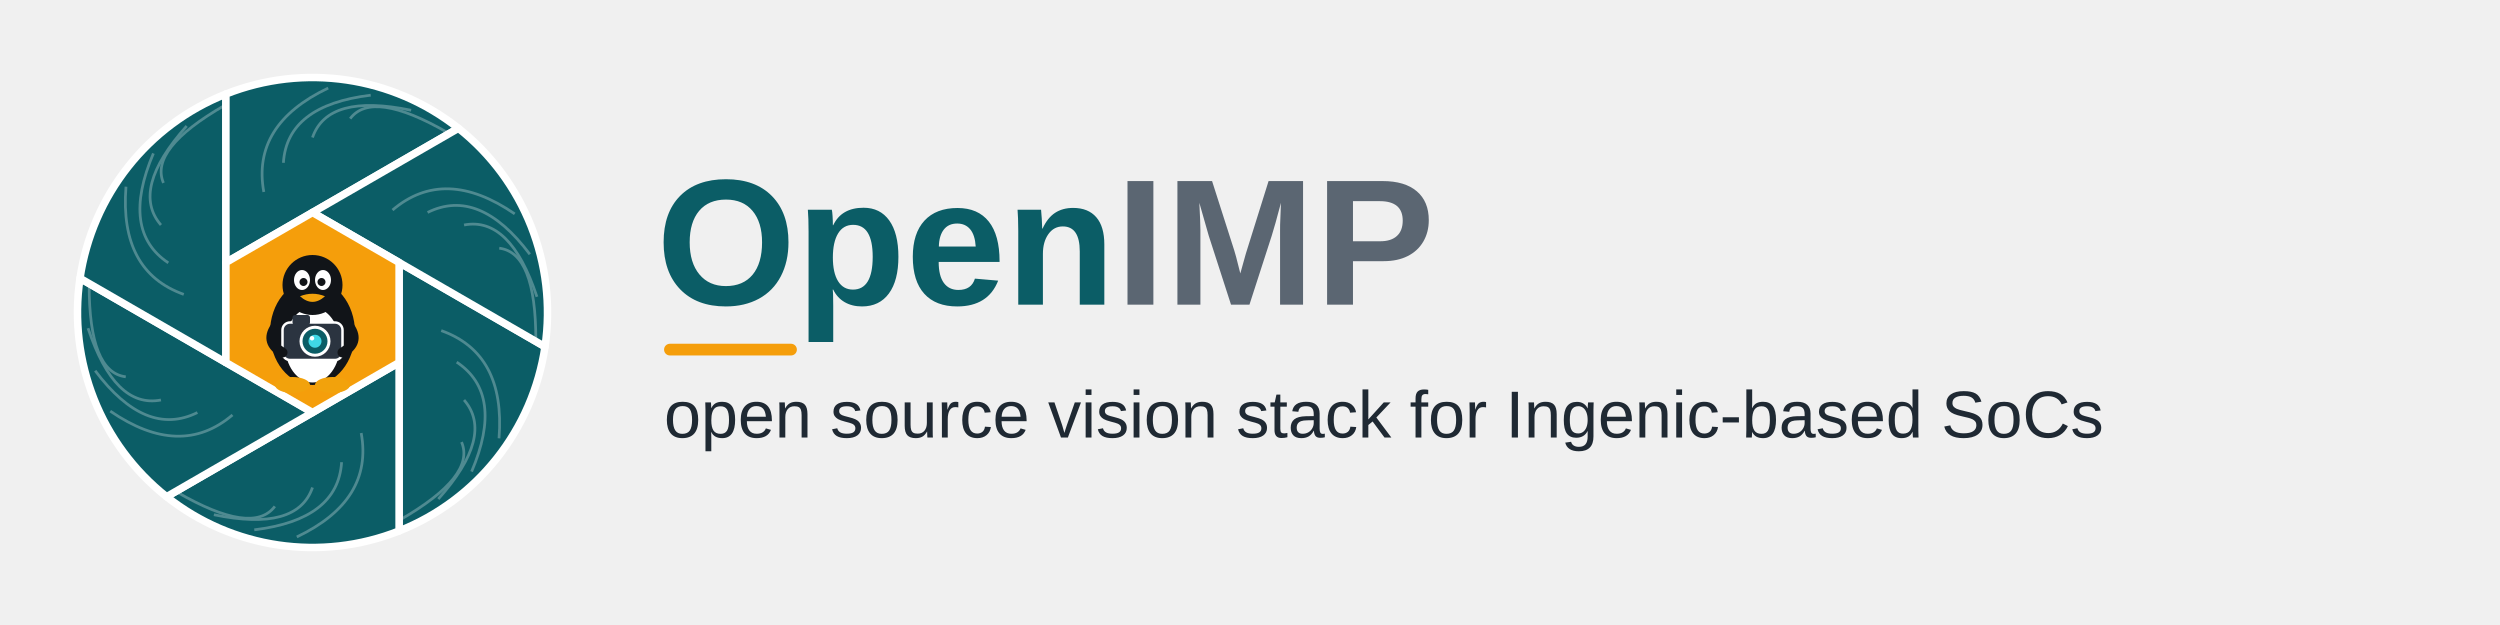
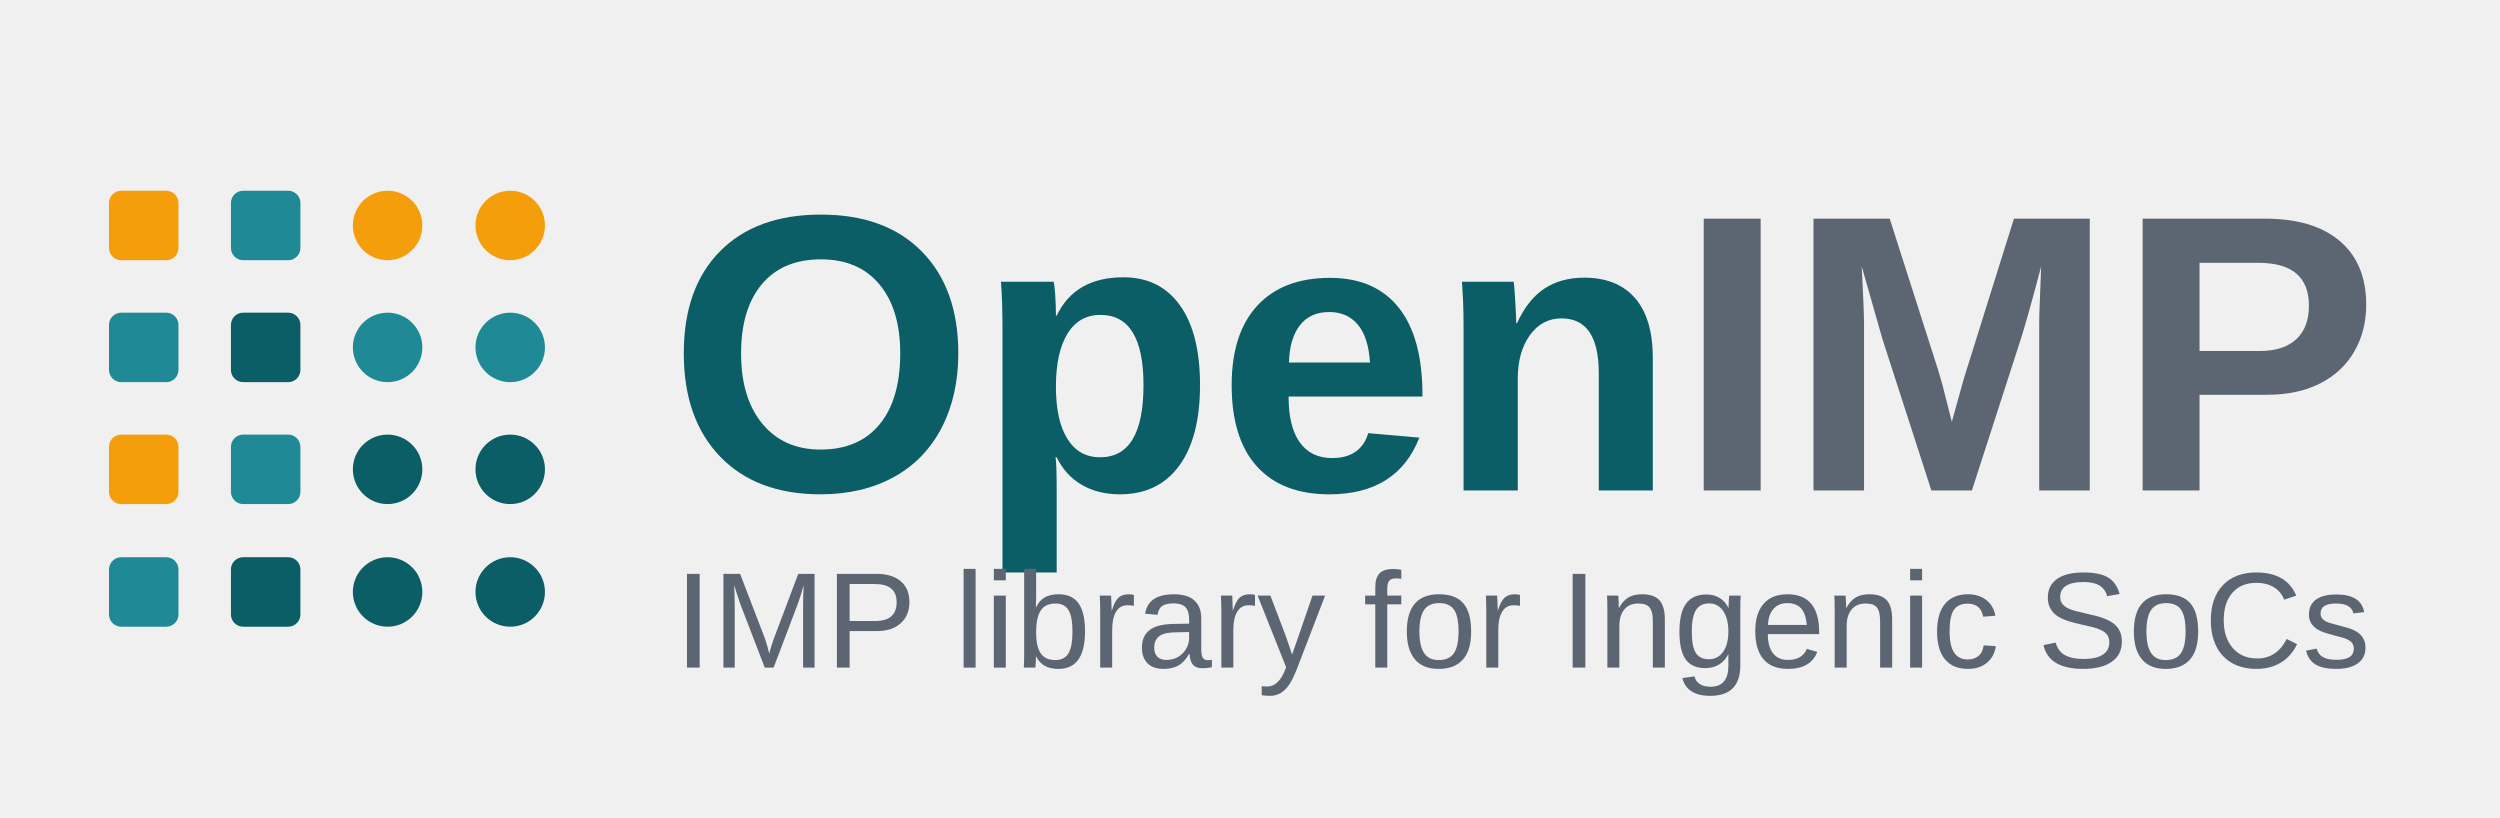
- <svg xmlns="http://www.w3.org/2000/svg" viewBox="0 0 640 160" width="640" height="160" role="img" aria-label="OpenIMP - open source vision stack for Ingenic-based SoCs">
-   <g transform="translate(16 16) scale(0.64)">
-     <defs>
-       <clipPath id="cl">
-         <circle cx="100" cy="100" r="94" />
-       </clipPath>
-       <clipPath id="bl">
-         <path d="M134.64 80.00L193.00 113.69A94 94 0 0 1 134.64 187.38Z" />
-         <path d="M134.64 120.00L134.64 187.38A94 94 0 0 1 41.64 173.69Z" />
-         <path d="M100.00 140.00L41.64 173.69A94 94 0 0 1 7.00 86.31Z" />
-         <path d="M65.36 120.00L7.00 86.31A94 94 0 0 1 65.36 12.62Z" />
-         <path d="M65.36 80.00L65.36 12.62A94 94 0 0 1 158.36 26.31Z" />
-         <path d="M100.00 60.00L158.36 26.31A94 94 0 0 1 193.00 113.69Z" />
-       </clipPath>
-     </defs>
-     <g fill="#0b5d66" stroke="#ffffff" stroke-width="3" stroke-linejoin="round">
-       <path d="M134.64 80.00L193.00 113.69A94 94 0 0 1 134.64 187.38Z" />
-       <path d="M134.64 120.00L134.64 187.38A94 94 0 0 1 41.64 173.69Z" />
-       <path d="M100.00 140.00L41.64 173.69A94 94 0 0 1 7.00 86.31Z" />
-       <path d="M65.36 120.00L7.00 86.31A94 94 0 0 1 65.36 12.62Z" />
-       <path d="M65.36 80.00L65.36 12.62A94 94 0 0 1 158.36 26.31Z" />
-       <path d="M100.00 60.00L158.36 26.31A94 94 0 0 1 193.00 113.69Z" />
-     </g>
-     <g clip-path="url(#bl)" stroke="#ffffff" stroke-width="1.1" fill="none" opacity="0.28">
-       <path d="M132.01 59.02Q152.86 41.29 180.89 60.55" />
-       <path d="M146.04 59.98Q166.69 49.75 186.93 76.71" />
-       <path d="M160.62 65.00Q179.09 61.42 189.78 93.72" />
-       <path d="M174.70 74.28Q189.35 76.06 189.33 110.97" />
-       <path d="M151.49 107.24Q177.27 116.43 174.61 150.33" />
-       <path d="M157.68 119.86Q176.86 132.63 163.64 163.64" />
-       <path d="M160.62 135.00Q172.96 149.21 150.33 174.61" />
-       <path d="M159.62 151.83Q165.41 165.41 135.17 182.85" />
-       <path d="M119.48 148.21Q124.41 175.13 93.72 189.78" />
-       <path d="M111.64 159.88Q110.18 182.88 76.71 186.93" />
-       <path d="M100.00 170.00Q93.86 187.79 60.55 180.89" />
-       <path d="M84.93 177.55Q76.06 189.35 45.84 171.88" />
-       <path d="M67.99 140.98Q47.14 158.71 19.11 139.45" />
-       <path d="M53.96 140.02Q33.31 150.25 13.07 123.29" />
-       <path d="M39.38 135.00Q20.91 138.58 10.22 106.28" />
-       <path d="M25.30 125.72Q10.65 123.94 10.67 89.03" />
-       <path d="M48.51 92.76Q22.73 83.57 25.39 49.67" />
-       <path d="M42.32 80.14Q23.14 67.37 36.36 36.36" />
-       <path d="M39.38 65.00Q27.04 50.79 49.67 25.39" />
-       <path d="M40.38 48.17Q34.59 34.59 64.83 17.15" />
-       <path d="M80.52 51.79Q75.59 24.87 106.28 10.22" />
-       <path d="M88.36 40.12Q89.82 17.12 123.29 13.07" />
-       <path d="M100.00 30.00Q106.14 12.21 139.45 19.11" />
-       <path d="M115.07 22.45Q123.94 10.65 154.16 28.12" />
-     </g>
-     <path d="M100.00 60.00L134.64 80.00L134.64 120.00L100.00 140.00L65.36 120.00L65.36 80.00Z" fill="#f59e0b" stroke="#ffffff" stroke-width="3" stroke-linejoin="round" />
-     <g transform="translate(100 104)">
-       <ellipse cx="0" cy="4" rx="17" ry="21" fill="#111418" />
-       <ellipse cx="0" cy="9" rx="11" ry="15" fill="#ffffff" />
-       <circle cx="0" cy="-15" r="12" fill="#111418" />
-       <ellipse cx="-4.2" cy="-17" rx="3.2" ry="4" fill="#fff" />
-       <ellipse cx="4.2" cy="-17" rx="3.2" ry="4" fill="#fff" />
-       <circle cx="-3.6" cy="-16.2" r="1.6" fill="#111418" />
-       <circle cx="3.6" cy="-16.2" r="1.6" fill="#111418" />
-       <path d="M-5 -10.5 Q0 -6 5 -10.5 Q0 -12.5 -5 -10.5Z" fill="#f2a20c" />
-       <ellipse cx="-8" cy="25" rx="7" ry="3.2" fill="#f2a20c" />
-       <ellipse cx="8" cy="25" rx="7" ry="3.2" fill="#f2a20c" />
-       <rect x="-12" y="0" width="24" height="15" rx="3" fill="#2b3440" stroke="#fff" stroke-width="1" />
-       <rect x="-8" y="-3" width="7" height="4" rx="1" fill="#2b3440" />
-       <circle cx="1" cy="7.5" r="5.6" fill="#0b5d66" stroke="#fff" stroke-width="1.2" />
-       <circle cx="1" cy="7.5" r="2.6" fill="#3fd8e6" />
-       <circle cx="-0.2" cy="6.3" r="0.9" fill="#fff" />
-       <path d="M-15 2 Q-19 8 -12 12" stroke="#111418" stroke-width="4" fill="none" stroke-linecap="round" />
-       <path d="M15 2 Q19 8 12 12" stroke="#111418" stroke-width="4" fill="none" stroke-linecap="round" />
-     </g>
-   </g>
-   <path fill="#0b5d66" d="M201.849 62.03Q201.849 66.972 199.895 70.723Q197.94 74.474 194.302 76.461Q190.663 78.449 185.812 78.449Q178.354 78.449 174.121 74.058Q169.887 69.667 169.887 62.03Q169.887 54.416 174.109 50.148Q178.332 45.881 185.856 45.881Q193.381 45.881 197.615 50.193Q201.849 54.506 201.849 62.03ZM195.088 62.03Q195.088 56.909 192.662 54Q190.236 51.092 185.856 51.092Q181.409 51.092 178.983 53.978Q176.558 56.864 176.558 62.03Q176.558 67.241 179.04 70.24Q181.521 73.238 185.812 73.238Q190.259 73.238 192.673 70.318Q195.088 67.398 195.088 62.03ZM229.992 65.736Q229.992 71.823 227.555 75.136Q225.118 78.449 220.671 78.449Q218.11 78.449 216.212 77.337Q214.314 76.226 213.304 74.137H213.169Q213.304 74.811 213.304 78.225V87.546H206.992V59.29Q206.992 55.854 206.812 53.697H212.944Q213.057 54.102 213.135 55.292Q213.214 56.482 213.214 57.65H213.304Q215.438 53.181 221.075 53.181Q225.32 53.181 227.656 56.449Q229.992 59.717 229.992 65.736ZM223.411 65.736Q223.411 57.561 218.402 57.561Q215.887 57.561 214.55 59.762Q213.214 61.963 213.214 65.916Q213.214 69.847 214.55 71.992Q215.887 74.137 218.357 74.137Q223.411 74.137 223.411 65.736ZM245.041 78.449Q239.561 78.449 236.618 75.204Q233.676 71.958 233.676 65.736Q233.676 59.717 236.663 56.482Q239.65 53.248 245.131 53.248Q250.364 53.248 253.127 56.718Q255.89 60.188 255.89 66.882V67.062H240.302Q240.302 70.61 241.616 72.418Q242.93 74.227 245.355 74.227Q248.702 74.227 249.578 71.329L255.53 71.846Q252.947 78.449 245.041 78.449ZM245.041 57.224Q242.817 57.224 241.616 58.773Q240.414 60.323 240.347 63.108H249.78Q249.601 60.166 248.365 58.695Q247.13 57.224 245.041 57.224ZM276.419 78.0V64.366Q276.419 57.965 272.084 57.965Q269.793 57.965 268.389 59.93Q266.985 61.896 266.985 64.973V78.0H260.674V59.133Q260.674 57.179 260.618 55.932Q260.562 54.686 260.494 53.697H266.514Q266.581 54.124 266.693 55.977Q266.806 57.83 266.806 58.526H266.896Q268.176 55.741 270.107 54.483Q272.039 53.226 274.712 53.226Q278.575 53.226 280.642 55.606Q282.708 57.987 282.708 62.569V78.0Z" />
-   <path fill="#5b6672" d="M288.638 78.0V46.353H295.264V78.0ZM327.697 78.0V58.818Q327.697 58.167 327.708 57.516Q327.72 56.864 327.922 51.923Q326.327 57.965 325.563 60.346L319.858 78.0H315.142L309.437 60.346L307.033 51.923Q307.303 57.134 307.303 58.818V78.0H301.418V46.353H310.29L315.95 64.052L316.444 65.759L317.522 70.004L318.938 64.928L324.755 46.353H333.582V78.0ZM365.769 56.37Q365.769 59.425 364.376 61.828Q362.983 64.231 360.389 65.545Q357.795 66.859 354.224 66.859H346.362V78.0H339.736V46.353H353.954Q359.637 46.353 362.703 48.969Q365.769 51.586 365.769 56.37ZM359.098 56.482Q359.098 51.496 353.213 51.496H346.362V61.761H353.393Q356.133 61.761 357.615 60.402Q359.098 59.043 359.098 56.482Z" />
-   <rect x="170" y="88" width="34" height="3" rx="1.5" fill="#f59e0b" />
-   <path fill="#1f2933" d="M178.741 107.501Q178.741 109.858 177.703 111.012Q176.666 112.166 174.69 112.166Q172.723 112.166 171.718 110.967Q170.714 109.767 170.714 107.501Q170.714 102.853 174.74 102.853Q176.798 102.853 177.77 103.986Q178.741 105.119 178.741 107.501ZM177.172 107.501Q177.172 105.642 176.62 104.799Q176.068 103.957 174.765 103.957Q173.453 103.957 172.868 104.816Q172.283 105.675 172.283 107.501Q172.283 109.277 172.86 110.17Q173.437 111.062 174.673 111.062Q176.018 111.062 176.595 110.199Q177.172 109.335 177.172 107.501ZM188.195 107.468Q188.195 112.166 184.892 112.166Q182.816 112.166 182.103 110.605H182.061Q182.094 110.672 182.094 112.017V115.528H180.6V104.853Q180.6 103.467 180.55 103.019H181.995Q182.003 103.052 182.02 103.255Q182.036 103.458 182.057 103.882Q182.078 104.305 182.078 104.463H182.111Q182.509 103.633 183.165 103.247Q183.821 102.861 184.892 102.861Q186.552 102.861 187.374 103.973Q188.195 105.085 188.195 107.468ZM186.626 107.501Q186.626 105.625 186.12 104.82Q185.614 104.015 184.51 104.015Q183.622 104.015 183.119 104.388Q182.617 104.762 182.356 105.554Q182.094 106.347 182.094 107.617Q182.094 109.385 182.659 110.224Q183.223 111.062 184.493 111.062Q185.605 111.062 186.116 110.244Q186.626 109.427 186.626 107.501ZM191.2 107.825Q191.2 109.369 191.839 110.207Q192.479 111.045 193.707 111.045Q194.678 111.045 195.263 110.655Q195.849 110.265 196.056 109.667L197.368 110.041Q196.562 112.166 193.707 112.166Q191.715 112.166 190.673 110.979Q189.631 109.792 189.631 107.451Q189.631 105.227 190.673 104.04Q191.715 102.853 193.649 102.853Q197.608 102.853 197.608 107.625V107.825ZM196.064 106.679Q195.94 105.26 195.342 104.608Q194.745 103.957 193.624 103.957Q192.537 103.957 191.902 104.683Q191.267 105.409 191.217 106.679ZM205.212 112.0V106.306Q205.212 105.417 205.038 104.928Q204.863 104.438 204.481 104.222Q204.1 104.006 203.361 104.006Q202.282 104.006 201.659 104.745Q201.037 105.484 201.037 106.795V112.0H199.542V104.936Q199.542 103.367 199.493 103.019H200.904Q200.912 103.06 200.92 103.243Q200.929 103.425 200.941 103.662Q200.954 103.898 200.97 104.554H200.995Q201.51 103.625 202.186 103.239Q202.863 102.853 203.867 102.853Q205.345 102.853 206.03 103.587Q206.714 104.322 206.714 106.015V112.0ZM220.427 109.518Q220.427 110.788 219.469 111.477Q218.51 112.166 216.783 112.166Q215.106 112.166 214.198 111.614Q213.289 111.062 213.015 109.892L214.334 109.634Q214.525 110.356 215.123 110.693Q215.721 111.029 216.783 111.029Q217.92 111.029 218.448 110.68Q218.975 110.332 218.975 109.634Q218.975 109.103 218.609 108.771Q218.244 108.439 217.431 108.223L216.36 107.941Q215.073 107.609 214.53 107.289Q213.986 106.97 213.679 106.513Q213.372 106.057 213.372 105.393Q213.372 104.164 214.247 103.521Q215.123 102.877 216.8 102.877Q218.286 102.877 219.161 103.4Q220.037 103.923 220.27 105.077L218.925 105.243Q218.8 104.646 218.257 104.326Q217.713 104.006 216.8 104.006Q215.787 104.006 215.306 104.313Q214.824 104.621 214.824 105.243Q214.824 105.625 215.023 105.874Q215.223 106.123 215.613 106.297Q216.003 106.472 217.256 106.779Q218.443 107.078 218.966 107.331Q219.489 107.584 219.792 107.891Q220.095 108.198 220.261 108.601Q220.427 109.003 220.427 109.518ZM229.782 107.501Q229.782 109.858 228.745 111.012Q227.707 112.166 225.731 112.166Q223.764 112.166 222.76 110.967Q221.755 109.767 221.755 107.501Q221.755 102.853 225.781 102.853Q227.84 102.853 228.811 103.986Q229.782 105.119 229.782 107.501ZM228.213 107.501Q228.213 105.642 227.661 104.799Q227.109 103.957 225.806 103.957Q224.495 103.957 223.909 104.816Q223.324 105.675 223.324 107.501Q223.324 109.277 223.901 110.17Q224.478 111.062 225.715 111.062Q227.06 111.062 227.636 110.199Q228.213 109.335 228.213 107.501ZM233.103 103.019V108.713Q233.103 109.601 233.277 110.091Q233.451 110.581 233.833 110.796Q234.215 111.012 234.954 111.012Q236.033 111.012 236.655 110.273Q237.278 109.535 237.278 108.223V103.019H238.772V110.083Q238.772 111.651 238.822 112.0H237.411Q237.402 111.958 237.394 111.776Q237.386 111.593 237.373 111.357Q237.361 111.12 237.344 110.464H237.319Q236.805 111.394 236.128 111.78Q235.452 112.166 234.447 112.166Q232.97 112.166 232.285 111.431Q231.6 110.697 231.6 109.003V103.019ZM241.129 112.0V105.11Q241.129 104.164 241.08 103.019H242.491Q242.557 104.546 242.557 104.853H242.59Q242.947 103.699 243.412 103.276Q243.877 102.853 244.724 102.853Q245.022 102.853 245.33 102.936V104.305Q245.031 104.222 244.533 104.222Q243.603 104.222 243.113 105.023Q242.624 105.824 242.624 107.318V112.0ZM247.895 107.468Q247.895 109.261 248.459 110.124Q249.023 110.987 250.161 110.987Q250.958 110.987 251.493 110.556Q252.028 110.124 252.153 109.228L253.664 109.327Q253.489 110.622 252.56 111.394Q251.63 112.166 250.202 112.166Q248.318 112.166 247.326 110.975Q246.334 109.784 246.334 107.501Q246.334 105.235 247.33 104.044Q248.326 102.853 250.186 102.853Q251.563 102.853 252.472 103.566Q253.381 104.28 253.614 105.534L252.078 105.65Q251.962 104.903 251.489 104.463Q251.016 104.023 250.144 104.023Q248.957 104.023 248.426 104.812Q247.895 105.6 247.895 107.468ZM256.403 107.825Q256.403 109.369 257.042 110.207Q257.681 111.045 258.91 111.045Q259.881 111.045 260.466 110.655Q261.051 110.265 261.259 109.667L262.57 110.041Q261.765 112.166 258.91 112.166Q256.917 112.166 255.876 110.979Q254.834 109.792 254.834 107.451Q254.834 105.227 255.876 104.04Q256.917 102.853 258.852 102.853Q262.811 102.853 262.811 107.625V107.825ZM261.267 106.679Q261.143 105.26 260.545 104.608Q259.947 103.957 258.827 103.957Q257.739 103.957 257.104 104.683Q256.469 105.409 256.419 106.679ZM273.378 112.0H271.61L268.348 103.019H269.941L271.917 108.862Q272.025 109.194 272.49 110.83L272.78 109.858L273.104 108.879L275.146 103.019H276.731ZM277.927 101.109V99.682H279.421V101.109ZM277.927 112.0V103.019H279.421V112.0ZM288.452 109.518Q288.452 110.788 287.493 111.477Q286.535 112.166 284.808 112.166Q283.131 112.166 282.222 111.614Q281.313 111.062 281.04 109.892L282.359 109.634Q282.55 110.356 283.148 110.693Q283.746 111.029 284.808 111.029Q285.945 111.029 286.472 110.68Q287 110.332 287 109.634Q287 109.103 286.634 108.771Q286.269 108.439 285.456 108.223L284.385 107.941Q283.098 107.609 282.554 107.289Q282.011 106.97 281.704 106.513Q281.396 106.057 281.396 105.393Q281.396 104.164 282.272 103.521Q283.148 102.877 284.825 102.877Q286.311 102.877 287.186 103.4Q288.062 103.923 288.294 105.077L286.95 105.243Q286.825 104.646 286.281 104.326Q285.738 104.006 284.825 104.006Q283.812 104.006 283.331 104.313Q282.849 104.621 282.849 105.243Q282.849 105.625 283.048 105.874Q283.248 106.123 283.638 106.297Q284.028 106.472 285.281 106.779Q286.468 107.078 286.991 107.331Q287.514 107.584 287.817 107.891Q288.12 108.198 288.286 108.601Q288.452 109.003 288.452 109.518ZM290.204 101.109V99.682H291.698V101.109ZM290.204 112.0V103.019H291.698V112.0ZM301.584 107.501Q301.584 109.858 300.546 111.012Q299.509 112.166 297.533 112.166Q295.566 112.166 294.562 110.967Q293.557 109.767 293.557 107.501Q293.557 102.853 297.583 102.853Q299.642 102.853 300.613 103.986Q301.584 105.119 301.584 107.501ZM300.015 107.501Q300.015 105.642 299.463 104.799Q298.911 103.957 297.608 103.957Q296.296 103.957 295.711 104.816Q295.126 105.675 295.126 107.501Q295.126 109.277 295.703 110.17Q296.28 111.062 297.517 111.062Q298.861 111.062 299.438 110.199Q300.015 109.335 300.015 107.501ZM309.146 112.0V106.306Q309.146 105.417 308.972 104.928Q308.797 104.438 308.416 104.222Q308.034 104.006 307.295 104.006Q306.216 104.006 305.593 104.745Q304.971 105.484 304.971 106.795V112.0H303.477V104.936Q303.477 103.367 303.427 103.019H304.838Q304.846 103.06 304.854 103.243Q304.863 103.425 304.875 103.662Q304.888 103.898 304.904 104.554H304.929Q305.444 103.625 306.12 103.239Q306.797 102.853 307.801 102.853Q309.279 102.853 309.964 103.587Q310.648 104.322 310.648 106.015V112.0ZM324.361 109.518Q324.361 110.788 323.403 111.477Q322.444 112.166 320.717 112.166Q319.041 112.166 318.132 111.614Q317.223 111.062 316.949 109.892L318.269 109.634Q318.459 110.356 319.057 110.693Q319.655 111.029 320.717 111.029Q321.854 111.029 322.382 110.68Q322.909 110.332 322.909 109.634Q322.909 109.103 322.543 108.771Q322.178 108.439 321.365 108.223L320.294 107.941Q319.007 107.609 318.464 107.289Q317.92 106.97 317.613 106.513Q317.306 106.057 317.306 105.393Q317.306 104.164 318.181 103.521Q319.057 102.877 320.734 102.877Q322.22 102.877 323.095 103.4Q323.971 103.923 324.204 105.077L322.859 105.243Q322.734 104.646 322.191 104.326Q321.647 104.006 320.734 104.006Q319.721 104.006 319.24 104.313Q318.758 104.621 318.758 105.243Q318.758 105.625 318.958 105.874Q319.157 106.123 319.547 106.297Q319.937 106.472 321.19 106.779Q322.377 107.078 322.9 107.331Q323.423 107.584 323.726 107.891Q324.029 108.198 324.195 108.601Q324.361 109.003 324.361 109.518ZM329.574 111.934Q328.835 112.133 328.063 112.133Q326.271 112.133 326.271 110.099V104.106H325.233V103.019H326.329L326.769 101.01H327.765V103.019H329.425V104.106H327.765V109.775Q327.765 110.423 327.976 110.684Q328.188 110.946 328.711 110.946Q329.01 110.946 329.574 110.83ZM333.135 112.166Q331.782 112.166 331.102 111.452Q330.421 110.738 330.421 109.493Q330.421 108.099 331.338 107.352Q332.255 106.604 334.297 106.555L336.314 106.521V106.032Q336.314 104.936 335.85 104.463Q335.385 103.99 334.389 103.99Q333.384 103.99 332.928 104.33Q332.471 104.67 332.38 105.417L330.819 105.276Q331.201 102.853 334.422 102.853Q336.115 102.853 336.97 103.629Q337.825 104.405 337.825 105.874V109.742Q337.825 110.406 338 110.742Q338.174 111.079 338.664 111.079Q338.879 111.079 339.153 111.021V111.95Q338.589 112.083 338 112.083Q337.169 112.083 336.792 111.647Q336.414 111.211 336.364 110.282H336.314Q335.742 111.311 334.982 111.739Q334.223 112.166 333.135 112.166ZM333.476 111.045Q334.297 111.045 334.937 110.672Q335.576 110.298 335.945 109.647Q336.314 108.995 336.314 108.306V107.567L334.679 107.601Q333.625 107.617 333.081 107.816Q332.538 108.016 332.247 108.431Q331.957 108.846 331.957 109.518Q331.957 110.249 332.351 110.647Q332.745 111.045 333.476 111.045ZM341.436 107.468Q341.436 109.261 342 110.124Q342.565 110.987 343.702 110.987Q344.499 110.987 345.034 110.556Q345.57 110.124 345.694 109.228L347.205 109.327Q347.031 110.622 346.101 111.394Q345.171 112.166 343.744 112.166Q341.859 112.166 340.867 110.975Q339.875 109.784 339.875 107.501Q339.875 105.235 340.872 104.044Q341.868 102.853 343.727 102.853Q345.105 102.853 346.014 103.566Q346.923 104.28 347.155 105.534L345.62 105.65Q345.503 104.903 345.03 104.463Q344.557 104.023 343.686 104.023Q342.499 104.023 341.967 104.812Q341.436 105.6 341.436 107.468ZM354.427 112.0 351.389 107.899 350.293 108.804V112.0H348.799V99.682H350.293V107.376L354.236 103.019H355.987L352.343 106.878L356.178 112.0ZM363.873 104.106V112.0H362.379V104.106H361.117V103.019H362.379V102.006Q362.379 100.777 362.918 100.238Q363.458 99.698 364.57 99.698Q365.193 99.698 365.625 99.798V100.935Q365.251 100.869 364.96 100.869Q364.388 100.869 364.13 101.159Q363.873 101.45 363.873 102.213V103.019H365.625V104.106ZM374.34 107.501Q374.34 109.858 373.303 111.012Q372.265 112.166 370.29 112.166Q368.322 112.166 367.318 110.967Q366.313 109.767 366.313 107.501Q366.313 102.853 370.339 102.853Q372.398 102.853 373.369 103.986Q374.34 105.119 374.34 107.501ZM372.771 107.501Q372.771 105.642 372.219 104.799Q371.667 103.957 370.364 103.957Q369.053 103.957 368.468 104.816Q367.882 105.675 367.882 107.501Q367.882 109.277 368.459 110.17Q369.036 111.062 370.273 111.062Q371.618 111.062 372.195 110.199Q372.771 109.335 372.771 107.501ZM376.233 112.0V105.11Q376.233 104.164 376.183 103.019H377.594Q377.661 104.546 377.661 104.853H377.694Q378.051 103.699 378.516 103.276Q378.98 102.853 379.827 102.853Q380.126 102.853 380.433 102.936V104.305Q380.134 104.222 379.636 104.222Q378.707 104.222 378.217 105.023Q377.727 105.824 377.727 107.318V112.0ZM387.007 112.0V100.304H388.593V112.0ZM397.01 112.0V106.306Q397.01 105.417 396.835 104.928Q396.661 104.438 396.279 104.222Q395.897 104.006 395.159 104.006Q394.08 104.006 393.457 104.745Q392.834 105.484 392.834 106.795V112.0H391.34V104.936Q391.34 103.367 391.291 103.019H392.702Q392.71 103.06 392.718 103.243Q392.727 103.425 392.739 103.662Q392.751 103.898 392.768 104.554H392.793Q393.308 103.625 393.984 103.239Q394.661 102.853 395.665 102.853Q397.143 102.853 397.827 103.587Q398.512 104.322 398.512 106.015V112.0ZM404.165 115.528Q402.696 115.528 401.824 114.951Q400.953 114.374 400.704 113.312L402.206 113.096Q402.355 113.718 402.866 114.054Q403.376 114.391 404.207 114.391Q406.439 114.391 406.439 111.776V110.332H406.423Q406 111.195 405.261 111.631Q404.522 112.066 403.534 112.066Q401.882 112.066 401.106 110.971Q400.33 109.875 400.33 107.526Q400.33 105.144 401.164 104.01Q401.999 102.877 403.7 102.877Q404.655 102.877 405.356 103.313Q406.058 103.749 406.439 104.554H406.456Q406.456 104.305 406.489 103.691Q406.522 103.077 406.556 103.019H407.975Q407.925 103.467 407.925 104.878V111.743Q407.925 115.528 404.165 115.528ZM406.439 107.509Q406.439 106.414 406.141 105.621Q405.842 104.828 405.298 104.409Q404.754 103.99 404.065 103.99Q402.92 103.99 402.397 104.82Q401.874 105.65 401.874 107.509Q401.874 109.352 402.364 110.157Q402.854 110.962 404.041 110.962Q404.746 110.962 405.294 110.547Q405.842 110.132 406.141 109.356Q406.439 108.58 406.439 107.509ZM411.362 107.825Q411.362 109.369 412.001 110.207Q412.64 111.045 413.869 111.045Q414.84 111.045 415.425 110.655Q416.01 110.265 416.218 109.667L417.529 110.041Q416.724 112.166 413.869 112.166Q411.876 112.166 410.835 110.979Q409.793 109.792 409.793 107.451Q409.793 105.227 410.835 104.04Q411.876 102.853 413.811 102.853Q417.77 102.853 417.77 107.625V107.825ZM416.226 106.679Q416.102 105.26 415.504 104.608Q414.906 103.957 413.786 103.957Q412.698 103.957 412.063 104.683Q411.428 105.409 411.378 106.679ZM425.374 112.0V106.306Q425.374 105.417 425.199 104.928Q425.025 104.438 424.643 104.222Q424.261 104.006 423.522 104.006Q422.443 104.006 421.821 104.745Q421.198 105.484 421.198 106.795V112.0H419.704V104.936Q419.704 103.367 419.654 103.019H421.065Q421.074 103.06 421.082 103.243Q421.09 103.425 421.103 103.662Q421.115 103.898 421.132 104.554H421.157Q421.671 103.625 422.348 103.239Q423.024 102.853 424.029 102.853Q425.506 102.853 426.191 103.587Q426.876 104.322 426.876 106.015V112.0ZM429.117 101.109V99.682H430.611V101.109ZM429.117 112.0V103.019H430.611V112.0ZM434.04 107.468Q434.04 109.261 434.604 110.124Q435.168 110.987 436.306 110.987Q437.103 110.987 437.638 110.556Q438.173 110.124 438.298 109.228L439.809 109.327Q439.634 110.622 438.705 111.394Q437.775 112.166 436.347 112.166Q434.463 112.166 433.471 110.975Q432.479 109.784 432.479 107.501Q432.479 105.235 433.475 104.044Q434.471 102.853 436.331 102.853Q437.708 102.853 438.617 103.566Q439.526 104.28 439.759 105.534L438.223 105.65Q438.107 104.903 437.634 104.463Q437.161 104.023 436.289 104.023Q435.102 104.023 434.571 104.812Q434.04 105.6 434.04 107.468ZM441.012 108.148V106.82H445.163V108.148ZM454.659 107.468Q454.659 112.166 451.355 112.166Q450.334 112.166 449.657 111.797Q448.981 111.427 448.558 110.605H448.541Q448.541 110.863 448.508 111.39Q448.475 111.917 448.458 112.0H447.014Q447.063 111.552 447.063 110.149V99.682H448.558V103.193Q448.558 103.732 448.524 104.463H448.558Q448.973 103.6 449.657 103.226Q450.342 102.853 451.355 102.853Q453.057 102.853 453.858 103.998Q454.659 105.144 454.659 107.468ZM453.09 107.518Q453.09 105.633 452.592 104.82Q452.094 104.006 450.973 104.006Q449.711 104.006 449.135 104.87Q448.558 105.733 448.558 107.609Q448.558 109.377 449.122 110.219Q449.687 111.062 450.957 111.062Q452.085 111.062 452.588 110.228Q453.09 109.394 453.09 107.518ZM458.809 112.166Q457.456 112.166 456.775 111.452Q456.095 110.738 456.095 109.493Q456.095 108.099 457.012 107.352Q457.929 106.604 459.971 106.555L461.988 106.521V106.032Q461.988 104.936 461.523 104.463Q461.059 103.99 460.062 103.99Q459.058 103.99 458.602 104.33Q458.145 104.67 458.054 105.417L456.493 105.276Q456.875 102.853 460.096 102.853Q461.789 102.853 462.644 103.629Q463.499 104.405 463.499 105.874V109.742Q463.499 110.406 463.673 110.742Q463.848 111.079 464.337 111.079Q464.553 111.079 464.827 111.021V111.95Q464.263 112.083 463.673 112.083Q462.843 112.083 462.466 111.647Q462.088 111.211 462.038 110.282H461.988Q461.416 111.311 460.656 111.739Q459.896 112.166 458.809 112.166ZM459.149 111.045Q459.971 111.045 460.61 110.672Q461.25 110.298 461.619 109.647Q461.988 108.995 461.988 108.306V107.567L460.353 107.601Q459.299 107.617 458.755 107.816Q458.211 108.016 457.921 108.431Q457.63 108.846 457.63 109.518Q457.63 110.249 458.025 110.647Q458.419 111.045 459.149 111.045ZM472.713 109.518Q472.713 110.788 471.754 111.477Q470.795 112.166 469.069 112.166Q467.392 112.166 466.483 111.614Q465.574 111.062 465.3 109.892L466.62 109.634Q466.811 110.356 467.409 110.693Q468.006 111.029 469.069 111.029Q470.206 111.029 470.733 110.68Q471.26 110.332 471.26 109.634Q471.26 109.103 470.895 108.771Q470.53 108.439 469.716 108.223L468.646 107.941Q467.359 107.609 466.815 107.289Q466.271 106.97 465.964 106.513Q465.657 106.057 465.657 105.393Q465.657 104.164 466.533 103.521Q467.409 102.877 469.085 102.877Q470.571 102.877 471.447 103.4Q472.323 103.923 472.555 105.077L471.21 105.243Q471.086 104.646 470.542 104.326Q469.999 104.006 469.085 104.006Q468.073 104.006 467.591 104.313Q467.11 104.621 467.11 105.243Q467.11 105.625 467.309 105.874Q467.508 106.123 467.898 106.297Q468.289 106.472 469.542 106.779Q470.729 107.078 471.252 107.331Q471.775 107.584 472.078 107.891Q472.381 108.198 472.547 108.601Q472.713 109.003 472.713 109.518ZM475.618 107.825Q475.618 109.369 476.257 110.207Q476.896 111.045 478.125 111.045Q479.096 111.045 479.681 110.655Q480.267 110.265 480.474 109.667L481.786 110.041Q480.98 112.166 478.125 112.166Q476.133 112.166 475.091 110.979Q474.049 109.792 474.049 107.451Q474.049 105.227 475.091 104.04Q476.133 102.853 478.067 102.853Q482.026 102.853 482.026 107.625V107.825ZM480.482 106.679Q480.358 105.26 479.76 104.608Q479.163 103.957 478.042 103.957Q476.955 103.957 476.32 104.683Q475.685 105.409 475.635 106.679ZM489.597 110.556Q489.182 111.419 488.497 111.792Q487.812 112.166 486.799 112.166Q485.098 112.166 484.297 111.021Q483.496 109.875 483.496 107.551Q483.496 102.853 486.799 102.853Q487.82 102.853 488.501 103.226Q489.182 103.6 489.597 104.413H489.613L489.597 103.409V99.682H491.091V110.149Q491.091 111.552 491.141 112.0H489.713Q489.688 111.867 489.659 111.386Q489.63 110.904 489.63 110.556ZM485.064 107.501Q485.064 109.385 485.562 110.199Q486.061 111.012 487.181 111.012Q488.451 111.012 489.024 110.132Q489.597 109.252 489.597 107.401Q489.597 105.617 489.024 104.787Q488.451 103.957 487.198 103.957Q486.069 103.957 485.567 104.791Q485.064 105.625 485.064 107.501ZM507.518 108.771Q507.518 110.39 506.252 111.278Q504.986 112.166 502.687 112.166Q498.412 112.166 497.731 109.194L499.267 108.887Q499.533 109.941 500.396 110.435Q501.259 110.929 502.745 110.929Q504.281 110.929 505.115 110.402Q505.949 109.875 505.949 108.854Q505.949 108.281 505.688 107.924Q505.426 107.567 504.953 107.335Q504.48 107.103 503.824 106.945Q503.168 106.787 502.372 106.604Q500.985 106.297 500.267 105.99Q499.549 105.683 499.134 105.305Q498.719 104.928 498.499 104.421Q498.279 103.915 498.279 103.259Q498.279 101.757 499.429 100.943Q500.579 100.13 502.72 100.13Q504.712 100.13 505.767 100.74Q506.821 101.35 507.244 102.819L505.684 103.093Q505.426 102.164 504.704 101.744Q503.982 101.325 502.704 101.325Q501.301 101.325 500.562 101.79Q499.823 102.255 499.823 103.176Q499.823 103.716 500.11 104.069Q500.396 104.421 500.936 104.666Q501.475 104.911 503.085 105.268Q503.625 105.393 504.16 105.521Q504.696 105.65 505.186 105.828Q505.675 106.007 506.103 106.248Q506.53 106.488 506.846 106.837Q507.161 107.186 507.34 107.659Q507.518 108.132 507.518 108.771ZM517.039 107.501Q517.039 109.858 516.001 111.012Q514.964 112.166 512.988 112.166Q511.021 112.166 510.017 110.967Q509.012 109.767 509.012 107.501Q509.012 102.853 513.038 102.853Q515.097 102.853 516.068 103.986Q517.039 105.119 517.039 107.501ZM515.47 107.501Q515.47 105.642 514.918 104.799Q514.366 103.957 513.063 103.957Q511.751 103.957 511.166 104.816Q510.581 105.675 510.581 107.501Q510.581 109.277 511.158 110.17Q511.735 111.062 512.972 111.062Q514.316 111.062 514.893 110.199Q515.47 109.335 515.47 107.501ZM524.327 101.425Q522.385 101.425 521.306 102.674Q520.227 103.923 520.227 106.098Q520.227 108.248 521.351 109.555Q522.476 110.863 524.394 110.863Q526.851 110.863 528.087 108.431L529.382 109.078Q528.66 110.589 527.353 111.377Q526.045 112.166 524.319 112.166Q522.551 112.166 521.26 111.431Q519.969 110.697 519.293 109.331Q518.616 107.966 518.616 106.098Q518.616 103.301 520.127 101.715Q521.638 100.13 524.311 100.13Q526.178 100.13 527.432 100.86Q528.685 101.591 529.274 103.027L527.772 103.525Q527.365 102.504 526.465 101.964Q525.564 101.425 524.327 101.425ZM537.916 109.518Q537.916 110.788 536.957 111.477Q535.998 112.166 534.271 112.166Q532.595 112.166 531.686 111.614Q530.777 111.062 530.503 109.892L531.823 109.634Q532.014 110.356 532.611 110.693Q533.209 111.029 534.271 111.029Q535.409 111.029 535.936 110.68Q536.463 110.332 536.463 109.634Q536.463 109.103 536.098 108.771Q535.732 108.439 534.919 108.223L533.848 107.941Q532.562 107.609 532.018 107.289Q531.474 106.97 531.167 106.513Q530.86 106.057 530.86 105.393Q530.86 104.164 531.736 103.521Q532.611 102.877 534.288 102.877Q535.774 102.877 536.65 103.4Q537.525 103.923 537.758 105.077L536.413 105.243Q536.289 104.646 535.745 104.326Q535.201 104.006 534.288 104.006Q533.275 104.006 532.794 104.313Q532.312 104.621 532.312 105.243Q532.312 105.625 532.512 105.874Q532.711 106.123 533.101 106.297Q533.491 106.472 534.745 106.779Q535.932 107.078 536.455 107.331Q536.978 107.584 537.281 107.891Q537.583 108.198 537.75 108.601Q537.916 109.003 537.916 109.518Z" />
+ <svg xmlns="http://www.w3.org/2000/svg" viewBox="0 0 367 120" width="367" height="120" role="img" aria-label="OpenIMP">
+   <rect x="16.0" y="28.0" width="10.2" height="10.2" rx="1.8" fill="#f59e0b" />
+   <rect x="33.9" y="28.0" width="10.2" height="10.2" rx="1.8" fill="#1f8a95" />
+   <rect x="51.8" y="28.0" width="10.2" height="10.2" rx="5.1" fill="#f59e0b" />
+   <rect x="69.8" y="28.0" width="10.2" height="10.2" rx="5.1" fill="#f59e0b" />
+   <rect x="16.0" y="45.9" width="10.2" height="10.2" rx="1.8" fill="#1f8a95" />
+   <rect x="33.9" y="45.9" width="10.2" height="10.2" rx="1.8" fill="#0b5d66" />
+   <rect x="51.8" y="45.9" width="10.2" height="10.2" rx="5.1" fill="#1f8a95" />
+   <rect x="69.8" y="45.9" width="10.2" height="10.2" rx="5.1" fill="#1f8a95" />
+   <rect x="16.0" y="63.8" width="10.2" height="10.2" rx="1.8" fill="#f59e0b" />
+   <rect x="33.9" y="63.8" width="10.2" height="10.2" rx="1.8" fill="#1f8a95" />
+   <rect x="51.8" y="63.8" width="10.2" height="10.2" rx="5.1" fill="#0b5d66" />
+   <rect x="69.8" y="63.8" width="10.2" height="10.2" rx="5.1" fill="#0b5d66" />
+   <rect x="16.0" y="81.8" width="10.2" height="10.2" rx="1.8" fill="#1f8a95" />
+   <rect x="33.9" y="81.8" width="10.2" height="10.2" rx="1.8" fill="#0b5d66" />
+   <rect x="51.8" y="81.8" width="10.2" height="10.2" rx="5.1" fill="#0b5d66" />
+   <rect x="69.8" y="81.8" width="10.2" height="10.2" rx="5.1" fill="#0b5d66" />
+   <path fill="#0b5d66" d="M140.679 51.864Q140.679 58.095 138.215 62.824Q135.751 67.554 131.163 70.06Q126.575 72.566 120.458 72.566Q111.056 72.566 105.717 67.03Q100.379 61.493 100.379 51.864Q100.379 42.264 105.703 36.883Q111.027 31.502 120.515 31.502Q130.002 31.502 135.34 36.939Q140.679 42.377 140.679 51.864ZM132.154 51.864Q132.154 45.407 129.096 41.74Q126.037 38.072 120.515 38.072Q114.907 38.072 111.849 41.711Q108.79 45.351 108.79 51.864Q108.79 58.435 111.919 62.215Q115.049 65.996 120.458 65.996Q126.065 65.996 129.11 62.314Q132.154 58.633 132.154 51.864ZM176.164 56.537Q176.164 64.212 173.091 68.389Q170.019 72.566 164.411 72.566Q161.183 72.566 158.79 71.165Q156.396 69.763 155.122 67.129H154.952Q155.122 67.979 155.122 72.283V84.036H147.164V48.409Q147.164 44.076 146.938 41.357H154.669Q154.811 41.867 154.91 43.368Q155.009 44.869 155.009 46.342H155.122Q157.812 40.706 164.921 40.706Q170.273 40.706 173.219 44.827Q176.164 48.947 176.164 56.537ZM167.866 56.537Q167.866 46.229 161.551 46.229Q158.379 46.229 156.694 49.004Q155.009 51.779 155.009 56.764Q155.009 61.72 156.694 64.424Q158.379 67.129 161.494 67.129Q167.866 67.129 167.866 56.537ZM195.139 72.566Q188.229 72.566 184.519 68.474Q180.809 64.382 180.809 56.537Q180.809 48.947 184.575 44.869Q188.342 40.791 195.252 40.791Q201.851 40.791 205.334 45.167Q208.817 49.542 208.817 57.981V58.208H189.163Q189.163 62.683 190.82 64.962Q192.477 67.242 195.535 67.242Q199.755 67.242 200.859 63.589L208.364 64.24Q205.107 72.566 195.139 72.566ZM195.139 45.804Q192.335 45.804 190.82 47.758Q189.305 49.712 189.22 53.224H201.114Q200.888 49.514 199.33 47.659Q197.772 45.804 195.139 45.804ZM234.702 72.0V54.81Q234.702 46.738 229.236 46.738Q226.348 46.738 224.578 49.216Q222.808 51.694 222.808 55.574V72.0H214.85V48.211Q214.85 45.747 214.779 44.175Q214.708 42.604 214.623 41.357H222.213Q222.298 41.896 222.439 44.232Q222.581 46.568 222.581 47.446H222.694Q224.309 43.935 226.744 42.349Q229.18 40.763 232.55 40.763Q237.421 40.763 240.026 43.765Q242.632 46.767 242.632 52.544V72.0Z" />
+   <path fill="#5b6672" d="M250.108 72.0V32.097H258.463V72.0ZM299.357 72.0V47.814Q299.357 46.993 299.372 46.172Q299.386 45.351 299.641 39.12Q297.63 46.738 296.667 49.74L289.474 72.0H283.526L276.333 49.74L273.303 39.12Q273.643 45.69 273.643 47.814V72.0H266.223V32.097H277.409L284.546 54.413L285.169 56.565L286.528 61.918L288.312 55.518L295.647 32.097H306.777V72.0ZM347.36 44.728Q347.36 48.579 345.604 51.609Q343.849 54.64 340.578 56.296Q337.307 57.953 332.804 57.953H322.892V72.0H314.537V32.097H332.464Q339.629 32.097 343.495 35.396Q347.36 38.695 347.36 44.728ZM338.949 44.869Q338.949 38.582 331.529 38.582H322.892V51.524H331.756Q335.211 51.524 337.08 49.811Q338.949 48.098 338.949 44.869Z" />
+   <path fill="#5b6672" d="M100.846 98.0V84.24H102.711V98.0ZM117.896 98.0V88.82Q117.896 87.297 117.984 85.891Q117.506 87.639 117.125 88.625L113.57 98.0H112.262L108.658 88.625L108.111 86.965L107.789 85.891L107.818 86.975L107.857 88.82V98.0H106.197V84.24H108.648L112.311 93.781Q112.506 94.357 112.687 95.017Q112.867 95.676 112.926 95.969Q113.004 95.578 113.253 94.782Q113.502 93.986 113.59 93.781L117.184 84.24H119.576V98.0ZM133.502 88.381Q133.502 90.334 132.228 91.486Q130.953 92.639 128.766 92.639H124.723V98.0H122.857V84.24H128.648Q130.963 84.24 132.232 85.324Q133.502 86.408 133.502 88.381ZM131.627 88.4Q131.627 85.734 128.424 85.734H124.723V91.164H128.502Q131.627 91.164 131.627 88.4ZM141.461 98.0V83.508H143.219V98.0ZM145.895 85.188V83.508H147.652V85.188ZM145.895 98.0V87.434H147.652V98.0ZM159.283 92.668Q159.283 98.195 155.396 98.195Q154.195 98.195 153.399 97.761Q152.604 97.326 152.105 96.359H152.086Q152.086 96.662 152.047 97.282Q152.008 97.902 151.988 98.0H150.289Q150.348 97.473 150.348 95.822V83.508H152.105V87.639Q152.105 88.273 152.066 89.133H152.105Q152.594 88.117 153.399 87.678Q154.205 87.238 155.396 87.238Q157.398 87.238 158.341 88.586Q159.283 89.934 159.283 92.668ZM157.438 92.727Q157.438 90.51 156.852 89.553Q156.266 88.596 154.947 88.596Q153.463 88.596 152.784 89.611Q152.105 90.627 152.105 92.834Q152.105 94.914 152.77 95.905Q153.434 96.896 154.928 96.896Q156.256 96.896 156.847 95.915Q157.438 94.934 157.438 92.727ZM161.51 98.0V89.895Q161.51 88.781 161.451 87.434H163.111Q163.189 89.23 163.189 89.592H163.229Q163.648 88.234 164.195 87.736Q164.742 87.238 165.738 87.238Q166.09 87.238 166.451 87.336V88.947Q166.1 88.85 165.514 88.85Q164.42 88.85 163.844 89.792Q163.268 90.734 163.268 92.492V98.0ZM170.826 98.195Q169.234 98.195 168.434 97.355Q167.633 96.516 167.633 95.051Q167.633 93.41 168.712 92.531Q169.791 91.652 172.193 91.594L174.566 91.555V90.979Q174.566 89.689 174.02 89.133Q173.473 88.576 172.301 88.576Q171.119 88.576 170.582 88.977Q170.045 89.377 169.938 90.256L168.102 90.09Q168.551 87.238 172.34 87.238Q174.332 87.238 175.338 88.151Q176.344 89.064 176.344 90.793V95.344Q176.344 96.125 176.549 96.521Q176.754 96.916 177.33 96.916Q177.584 96.916 177.906 96.848V97.941Q177.242 98.098 176.549 98.098Q175.572 98.098 175.128 97.585Q174.684 97.072 174.625 95.979H174.566Q173.893 97.189 172.999 97.692Q172.105 98.195 170.826 98.195ZM171.227 96.877Q172.193 96.877 172.945 96.438Q173.697 95.998 174.132 95.231Q174.566 94.465 174.566 93.654V92.785L172.643 92.824Q171.402 92.844 170.763 93.078Q170.123 93.312 169.781 93.801Q169.439 94.289 169.439 95.08Q169.439 95.939 169.903 96.408Q170.367 96.877 171.227 96.877ZM179.293 98.0V89.895Q179.293 88.781 179.234 87.434H180.895Q180.973 89.23 180.973 89.592H181.012Q181.432 88.234 181.979 87.736Q182.525 87.238 183.521 87.238Q183.873 87.238 184.234 87.336V88.947Q183.883 88.85 183.297 88.85Q182.203 88.85 181.627 89.792Q181.051 90.734 181.051 92.492V98.0ZM186.432 102.15Q185.709 102.15 185.221 102.043V100.725Q185.592 100.783 186.041 100.783Q187.682 100.783 188.639 98.371L188.805 97.951L184.615 87.434H186.49L188.717 93.273Q188.766 93.41 188.834 93.601Q188.902 93.791 189.273 94.875Q189.645 95.959 189.674 96.086L190.357 94.162L192.672 87.434H194.527L190.465 98.0Q189.811 99.689 189.244 100.515Q188.678 101.34 187.989 101.745Q187.301 102.15 186.432 102.15ZM203.648 88.713V98.0H201.891V88.713H200.406V87.434H201.891V86.242Q201.891 84.797 202.525 84.162Q203.16 83.527 204.469 83.527Q205.201 83.527 205.709 83.645V84.982Q205.27 84.904 204.928 84.904Q204.254 84.904 203.951 85.246Q203.648 85.588 203.648 86.486V87.434H205.709V88.713ZM215.963 92.707Q215.963 95.48 214.742 96.838Q213.521 98.195 211.197 98.195Q208.883 98.195 207.701 96.784Q206.52 95.373 206.52 92.707Q206.52 87.238 211.256 87.238Q213.678 87.238 214.82 88.571Q215.963 89.904 215.963 92.707ZM214.117 92.707Q214.117 90.52 213.468 89.528Q212.818 88.537 211.285 88.537Q209.742 88.537 209.054 89.548Q208.365 90.559 208.365 92.707Q208.365 94.797 209.044 95.847Q209.723 96.896 211.178 96.896Q212.76 96.896 213.438 95.881Q214.117 94.865 214.117 92.707ZM218.189 98.0V89.895Q218.189 88.781 218.131 87.434H219.791Q219.869 89.23 219.869 89.592H219.908Q220.328 88.234 220.875 87.736Q221.422 87.238 222.418 87.238Q222.77 87.238 223.131 87.336V88.947Q222.779 88.85 222.193 88.85Q221.1 88.85 220.523 89.792Q219.947 90.734 219.947 92.492V98.0ZM230.865 98.0V84.24H232.73V98.0ZM242.633 98.0V91.301Q242.633 90.256 242.428 89.68Q242.223 89.104 241.773 88.85Q241.324 88.596 240.455 88.596Q239.186 88.596 238.453 89.465Q237.721 90.334 237.721 91.877V98.0H235.963V89.689Q235.963 87.844 235.904 87.434H237.564Q237.574 87.482 237.584 87.697Q237.594 87.912 237.608 88.19Q237.623 88.469 237.643 89.24H237.672Q238.277 88.146 239.073 87.692Q239.869 87.238 241.051 87.238Q242.789 87.238 243.595 88.103Q244.4 88.967 244.4 90.959V98.0ZM251.051 102.15Q249.322 102.15 248.297 101.472Q247.271 100.793 246.979 99.543L248.746 99.289Q248.922 100.021 249.522 100.417Q250.123 100.812 251.1 100.812Q253.727 100.812 253.727 97.736V96.037H253.707Q253.209 97.053 252.34 97.565Q251.471 98.078 250.309 98.078Q248.365 98.078 247.452 96.789Q246.539 95.5 246.539 92.736Q246.539 89.934 247.521 88.601Q248.502 87.268 250.504 87.268Q251.627 87.268 252.452 87.78Q253.277 88.293 253.727 89.24H253.746Q253.746 88.947 253.785 88.225Q253.824 87.502 253.863 87.434H255.533Q255.475 87.961 255.475 89.621V97.697Q255.475 102.15 251.051 102.15ZM253.727 92.717Q253.727 91.428 253.375 90.495Q253.023 89.562 252.384 89.069Q251.744 88.576 250.934 88.576Q249.586 88.576 248.971 89.553Q248.355 90.529 248.355 92.717Q248.355 94.885 248.932 95.832Q249.508 96.779 250.904 96.779Q251.734 96.779 252.379 96.291Q253.023 95.803 253.375 94.89Q253.727 93.977 253.727 92.717ZM259.518 93.088Q259.518 94.904 260.27 95.891Q261.021 96.877 262.467 96.877Q263.609 96.877 264.298 96.418Q264.986 95.959 265.23 95.256L266.773 95.695Q265.826 98.195 262.467 98.195Q260.123 98.195 258.897 96.799Q257.672 95.402 257.672 92.648Q257.672 90.031 258.897 88.635Q260.123 87.238 262.398 87.238Q267.057 87.238 267.057 92.854V93.088ZM265.24 91.74Q265.094 90.07 264.391 89.304Q263.688 88.537 262.369 88.537Q261.09 88.537 260.343 89.392Q259.596 90.246 259.537 91.74ZM276.002 98.0V91.301Q276.002 90.256 275.797 89.68Q275.592 89.104 275.143 88.85Q274.693 88.596 273.824 88.596Q272.555 88.596 271.822 89.465Q271.09 90.334 271.09 91.877V98.0H269.332V89.689Q269.332 87.844 269.273 87.434H270.934Q270.943 87.482 270.953 87.697Q270.963 87.912 270.978 88.19Q270.992 88.469 271.012 89.24H271.041Q271.646 88.146 272.442 87.692Q273.238 87.238 274.42 87.238Q276.158 87.238 276.964 88.103Q277.77 88.967 277.77 90.959V98.0ZM280.406 85.188V83.508H282.164V85.188ZM280.406 98.0V87.434H282.164V98.0ZM286.197 92.668Q286.197 94.777 286.861 95.793Q287.525 96.809 288.863 96.809Q289.801 96.809 290.431 96.301Q291.061 95.793 291.207 94.738L292.984 94.855Q292.779 96.379 291.686 97.287Q290.592 98.195 288.912 98.195Q286.695 98.195 285.528 96.794Q284.361 95.393 284.361 92.707Q284.361 90.041 285.533 88.64Q286.705 87.238 288.893 87.238Q290.514 87.238 291.583 88.078Q292.652 88.918 292.926 90.393L291.119 90.529Q290.982 89.65 290.426 89.133Q289.869 88.615 288.844 88.615Q287.447 88.615 286.822 89.543Q286.197 90.471 286.197 92.668ZM311.49 94.201Q311.49 96.105 310.001 97.15Q308.512 98.195 305.807 98.195Q300.777 98.195 299.977 94.699L301.783 94.338Q302.096 95.578 303.111 96.159Q304.127 96.74 305.875 96.74Q307.682 96.74 308.663 96.12Q309.645 95.5 309.645 94.299Q309.645 93.625 309.337 93.205Q309.029 92.785 308.473 92.512Q307.916 92.238 307.145 92.053Q306.373 91.867 305.436 91.652Q303.805 91.291 302.96 90.93Q302.115 90.568 301.627 90.124Q301.139 89.68 300.88 89.084Q300.621 88.488 300.621 87.717Q300.621 85.949 301.974 84.992Q303.326 84.035 305.846 84.035Q308.189 84.035 309.43 84.753Q310.67 85.471 311.168 87.199L309.332 87.521Q309.029 86.428 308.18 85.935Q307.33 85.441 305.826 85.441Q304.176 85.441 303.307 85.988Q302.438 86.535 302.438 87.619Q302.438 88.254 302.774 88.669Q303.111 89.084 303.746 89.372Q304.381 89.66 306.275 90.08Q306.91 90.227 307.54 90.378Q308.17 90.529 308.746 90.739Q309.322 90.949 309.825 91.232Q310.328 91.516 310.699 91.926Q311.07 92.336 311.28 92.893Q311.49 93.449 311.49 94.201ZM322.691 92.707Q322.691 95.48 321.471 96.838Q320.25 98.195 317.926 98.195Q315.611 98.195 314.43 96.784Q313.248 95.373 313.248 92.707Q313.248 87.238 317.984 87.238Q320.406 87.238 321.549 88.571Q322.691 89.904 322.691 92.707ZM320.846 92.707Q320.846 90.52 320.196 89.528Q319.547 88.537 318.014 88.537Q316.471 88.537 315.782 89.548Q315.094 90.559 315.094 92.707Q315.094 94.797 315.772 95.847Q316.451 96.896 317.906 96.896Q319.488 96.896 320.167 95.881Q320.846 94.865 320.846 92.707ZM331.266 85.559Q328.98 85.559 327.711 87.028Q326.441 88.498 326.441 91.057Q326.441 93.586 327.765 95.124Q329.088 96.662 331.344 96.662Q334.234 96.662 335.689 93.801L337.213 94.562Q336.363 96.34 334.825 97.268Q333.287 98.195 331.256 98.195Q329.176 98.195 327.657 97.331Q326.139 96.467 325.343 94.86Q324.547 93.254 324.547 91.057Q324.547 87.766 326.324 85.9Q328.102 84.035 331.246 84.035Q333.443 84.035 334.918 84.895Q336.393 85.754 337.086 87.443L335.318 88.029Q334.84 86.828 333.78 86.193Q332.721 85.559 331.266 85.559ZM347.252 95.08Q347.252 96.574 346.124 97.385Q344.996 98.195 342.965 98.195Q340.992 98.195 339.923 97.546Q338.854 96.896 338.531 95.52L340.084 95.217Q340.309 96.066 341.012 96.462Q341.715 96.857 342.965 96.857Q344.303 96.857 344.923 96.447Q345.543 96.037 345.543 95.217Q345.543 94.592 345.113 94.201Q344.684 93.811 343.727 93.557L342.467 93.225Q340.953 92.834 340.313 92.458Q339.674 92.082 339.312 91.545Q338.951 91.008 338.951 90.227Q338.951 88.781 339.981 88.024Q341.012 87.268 342.984 87.268Q344.732 87.268 345.763 87.883Q346.793 88.498 347.066 89.855L345.484 90.051Q345.338 89.348 344.698 88.972Q344.059 88.596 342.984 88.596Q341.793 88.596 341.227 88.957Q340.66 89.318 340.66 90.051Q340.66 90.5 340.895 90.793Q341.129 91.086 341.588 91.291Q342.047 91.496 343.521 91.857Q344.918 92.209 345.533 92.507Q346.148 92.805 346.505 93.166Q346.861 93.527 347.057 94.001Q347.252 94.475 347.252 95.08Z" />
</svg>
